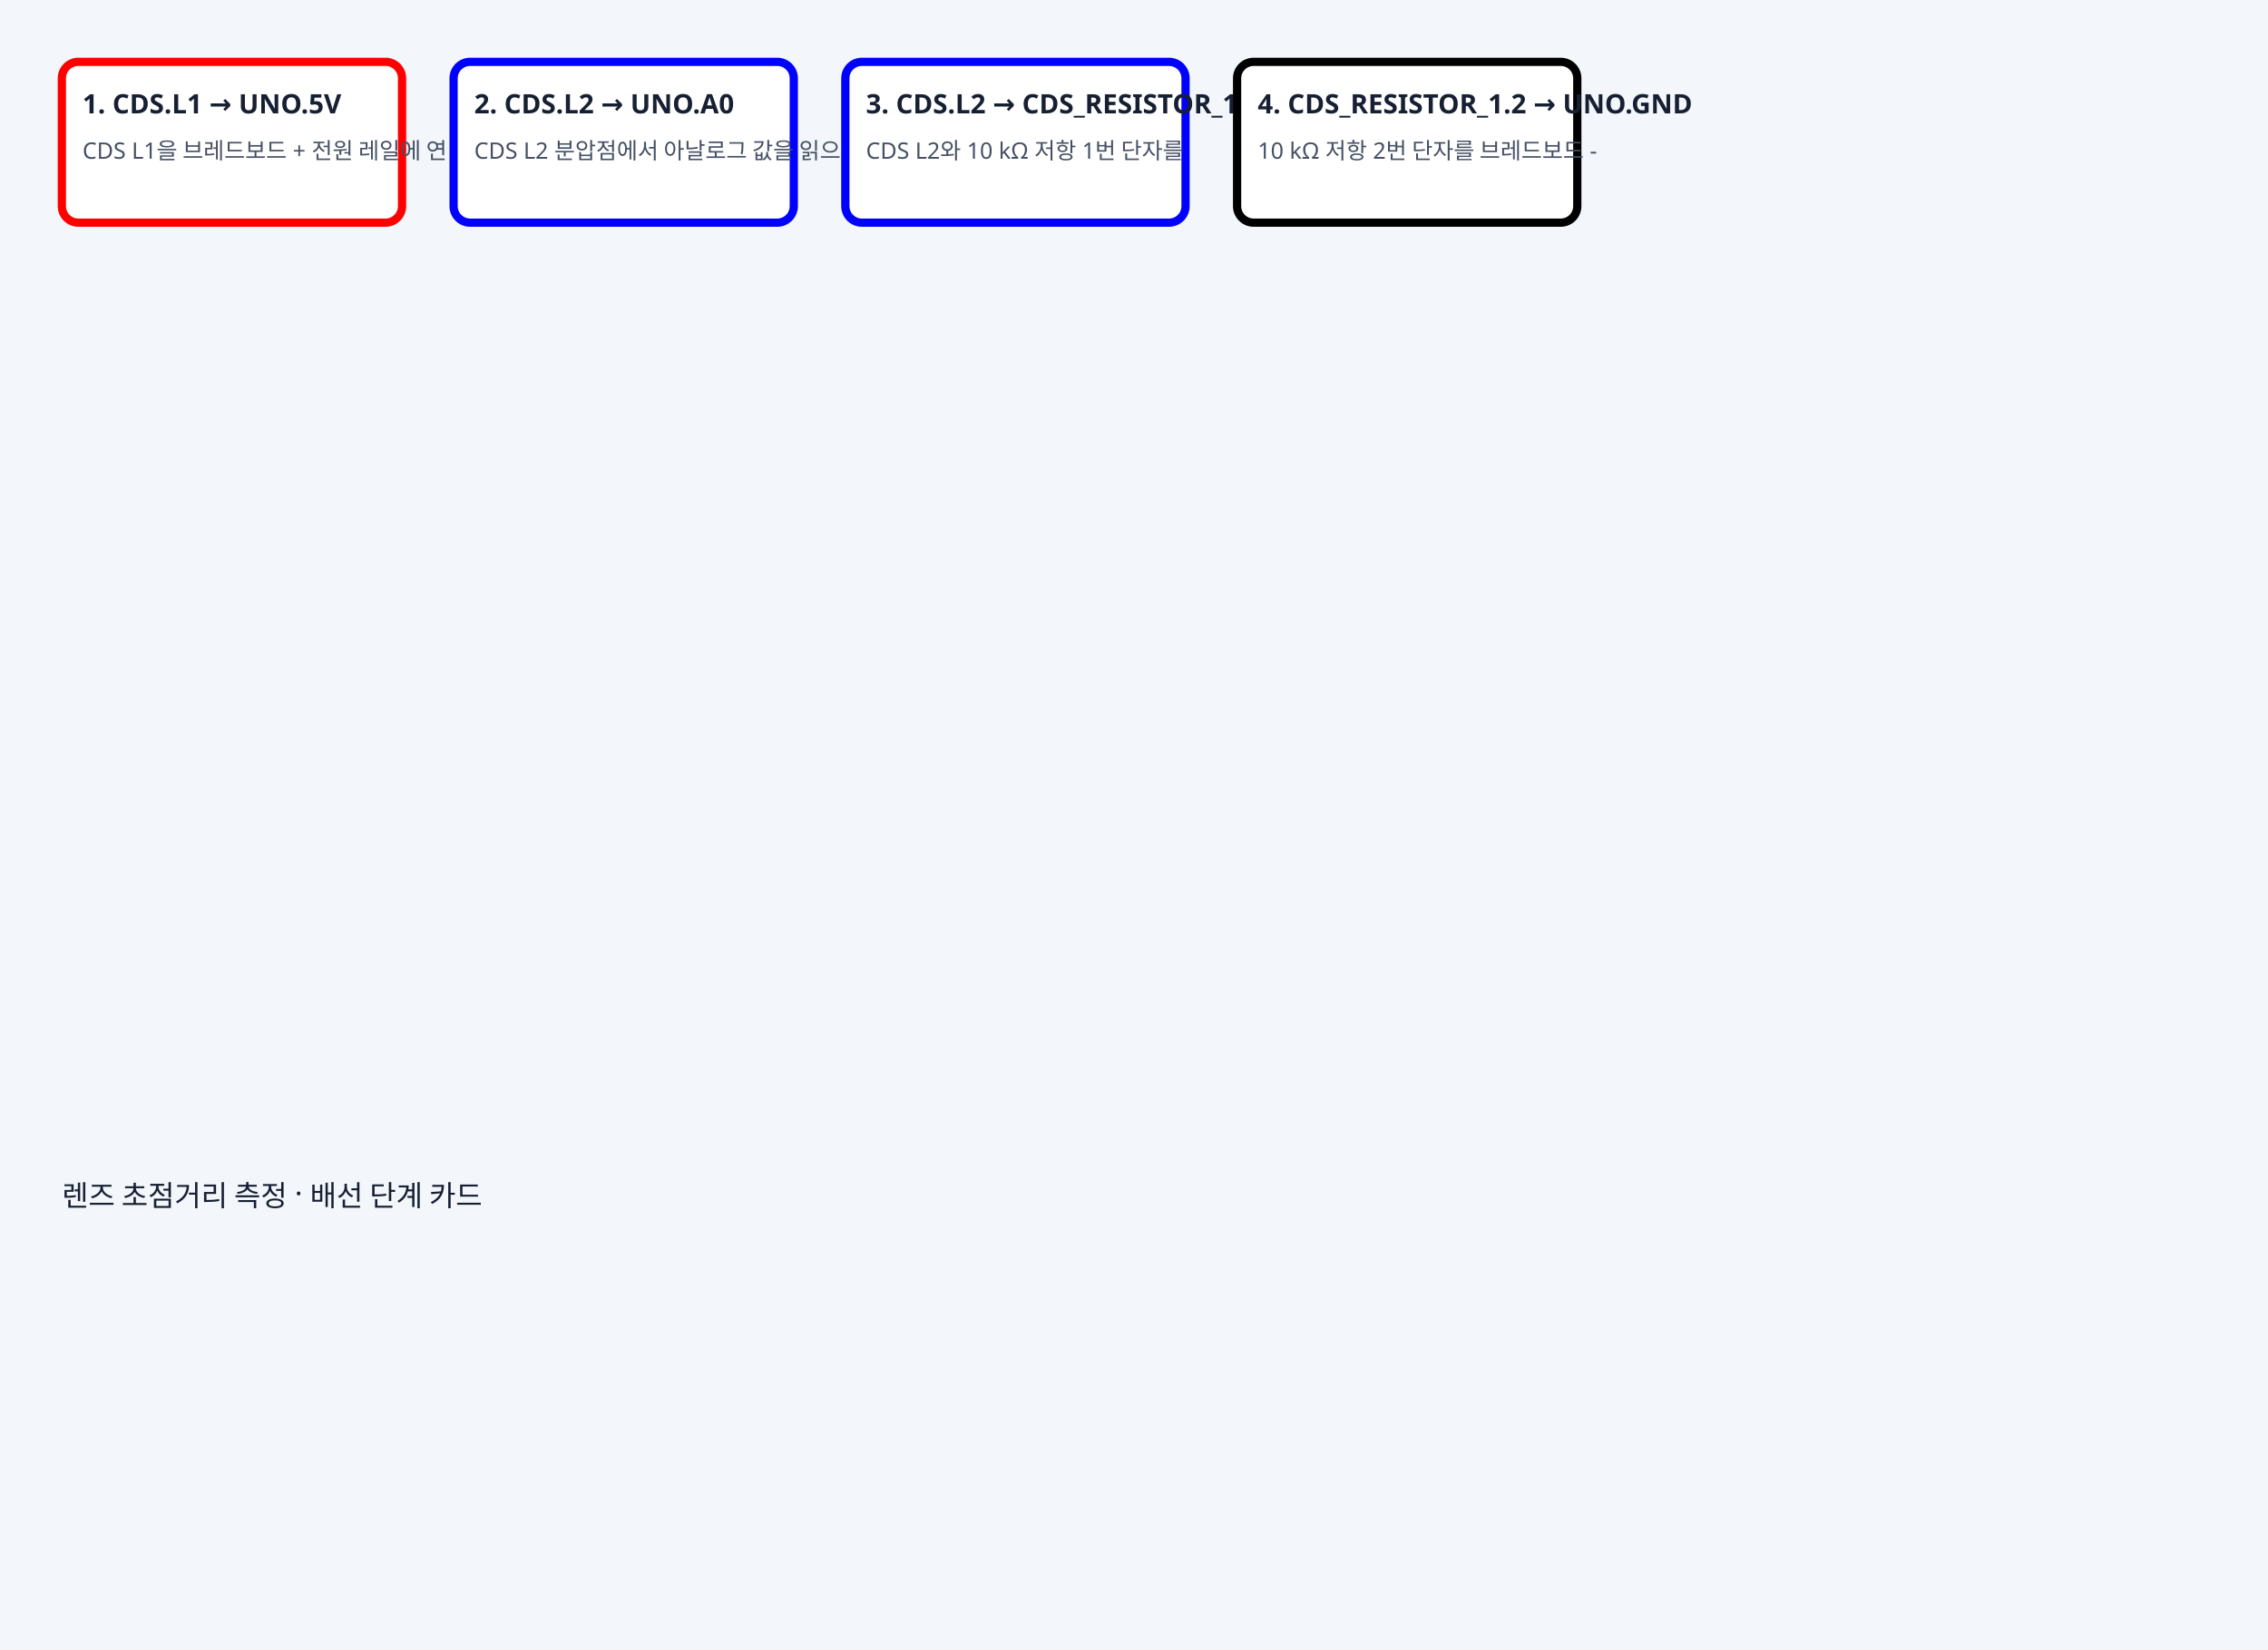
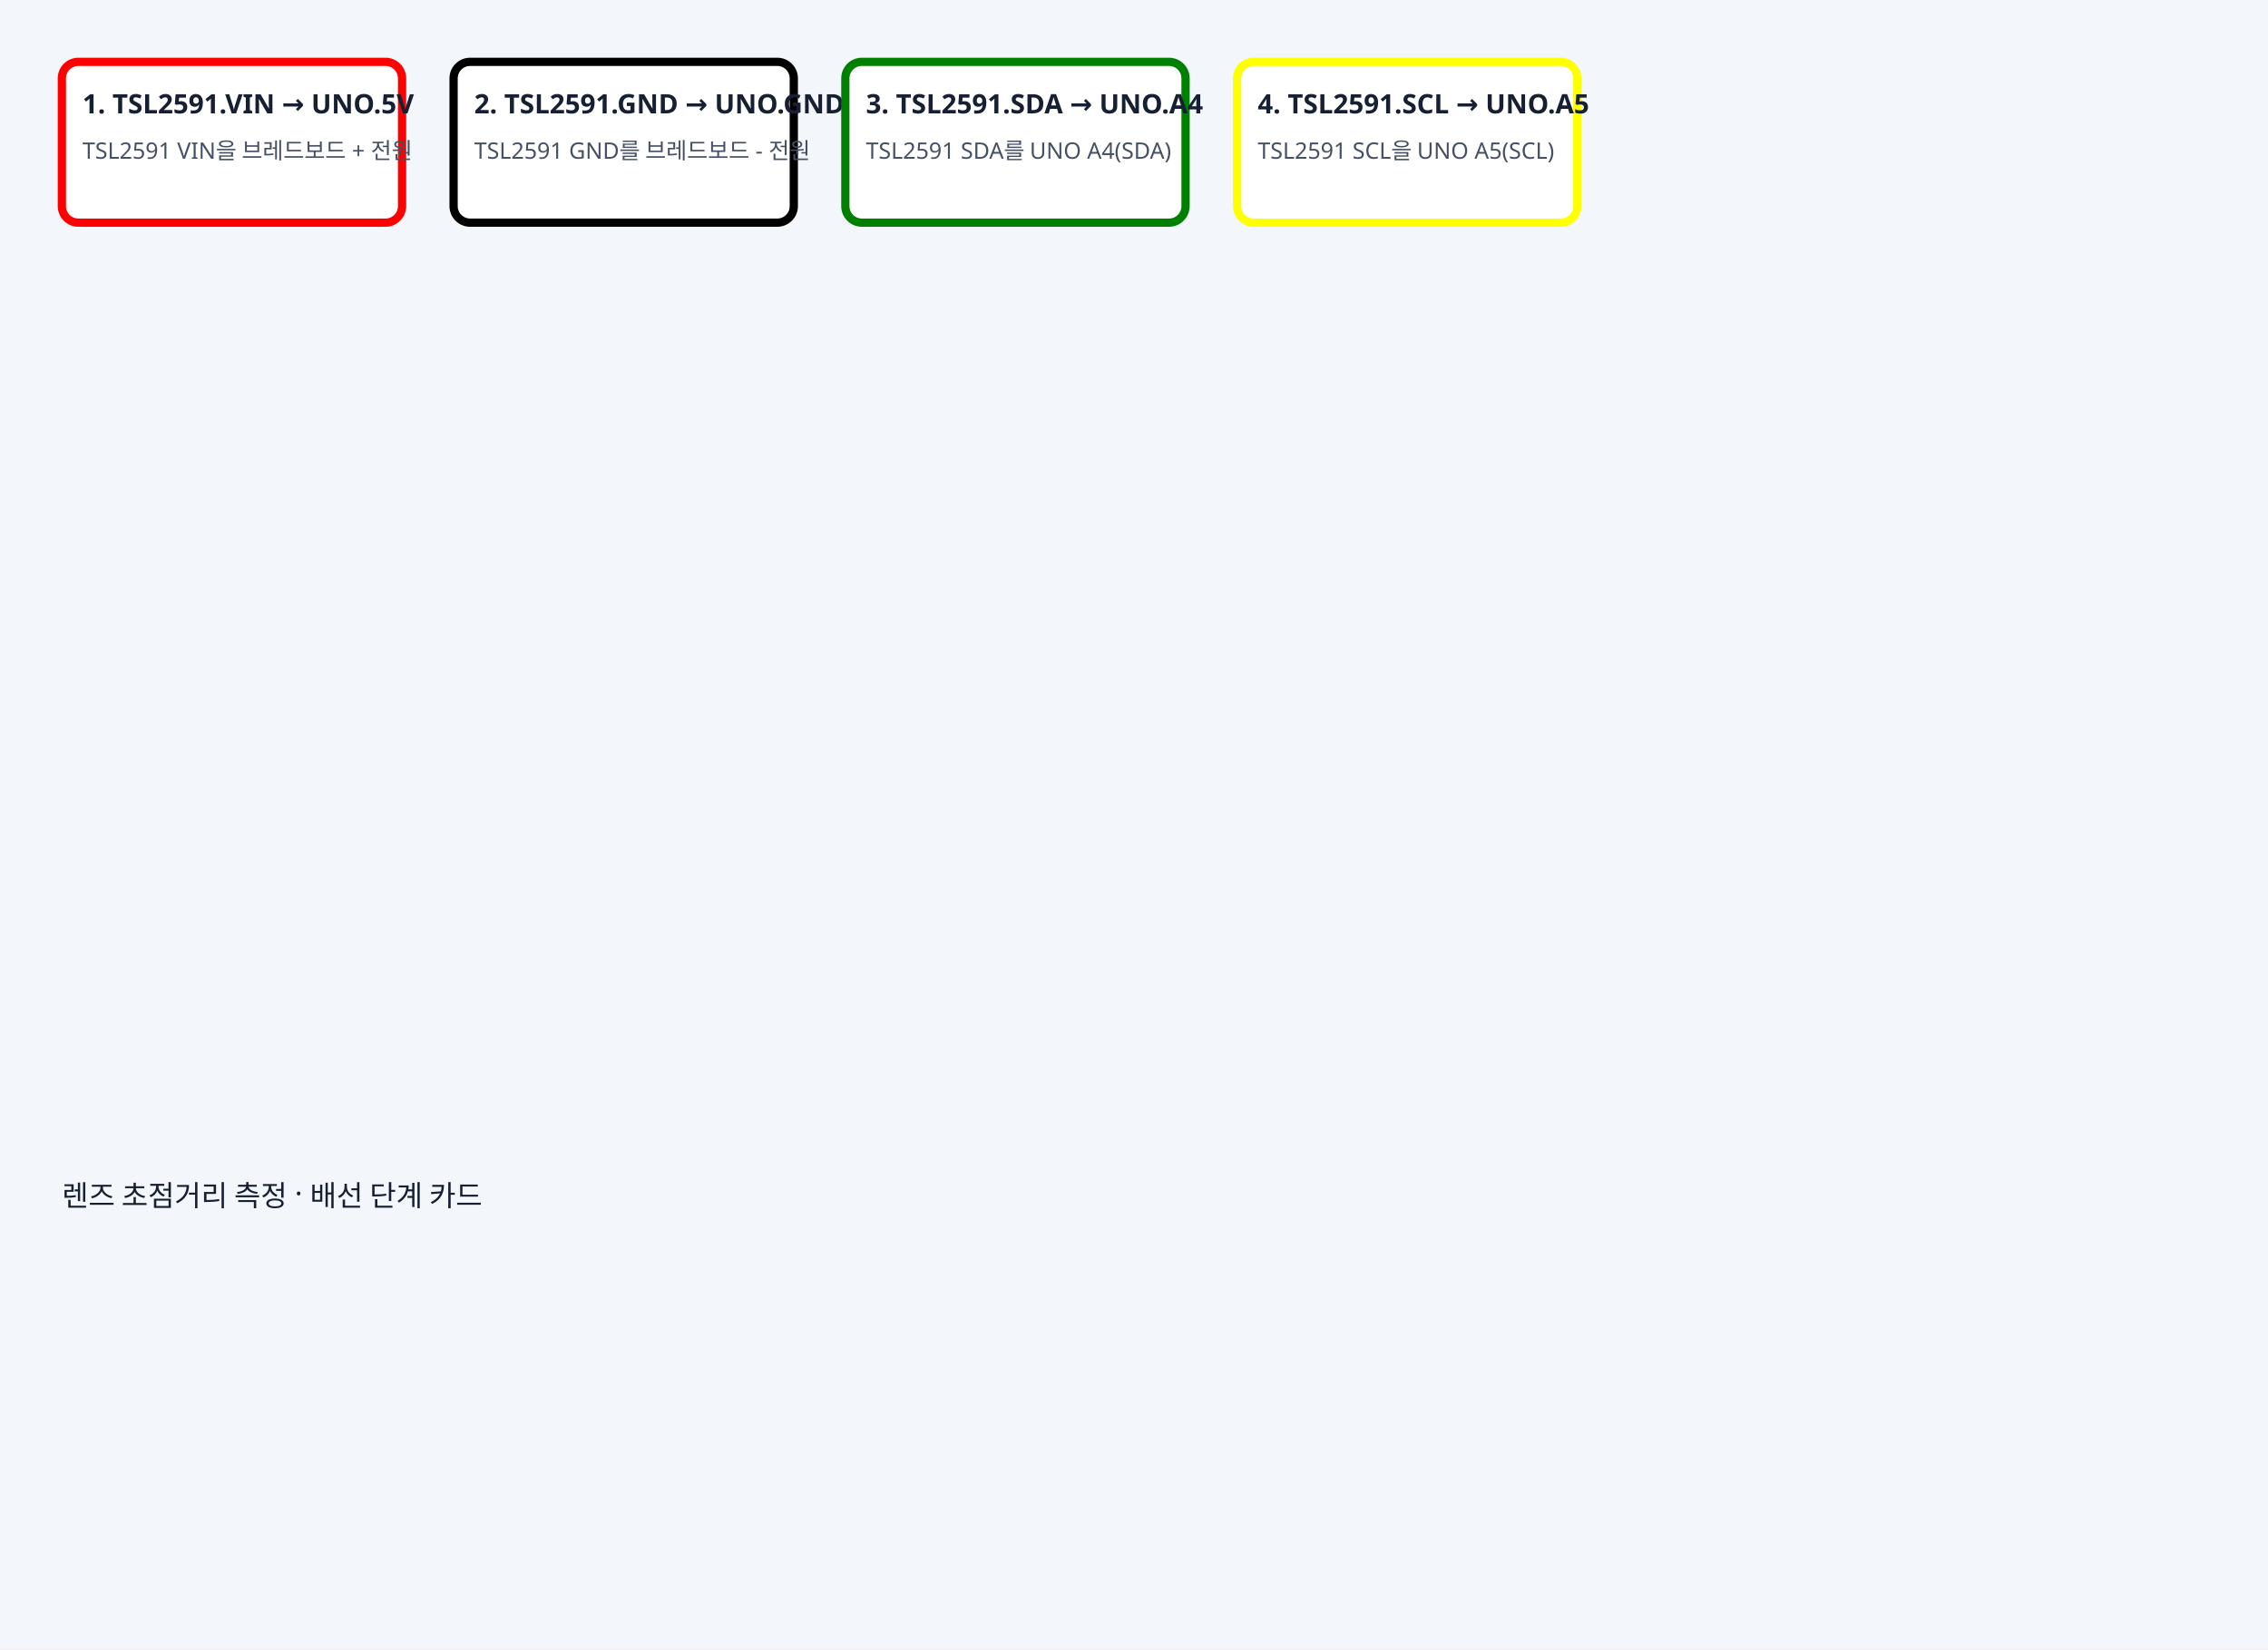
<svg xmlns="http://www.w3.org/2000/svg" width="1100" height="800" viewBox="0 0 1100 800">
  <rect width="100%" height="100%" fill="#f3f6fa" />
  <text x="30" y="585" font-family="sans-serif" font-size="14" fill="#172033">렌즈 초점거리 측정 · 배선 단계 카드</text>
  <g>
    <rect x="30" y="30" width="165" height="78" rx="8" fill="#ffffff" stroke="red" stroke-width="4" />
-     <text x="40" y="55" font-family="sans-serif" font-size="13" font-weight="700" fill="#172033">1. CDS.L1 → UNO.5V</text>
-     <text x="40" y="77" font-family="sans-serif" font-size="11" fill="#455064">CDS L1을 브레드보드 + 전원 레일에 연</text>
+     <text x="40" y="55" font-family="sans-serif" font-size="13" font-weight="700" fill="#172033">1. TSL2591.VIN → UNO.5V</text>
+     <text x="40" y="77" font-family="sans-serif" font-size="11" fill="#455064">TSL2591 VIN을 브레드보드 + 전원 </text>
  </g>
  <g>
-     <rect x="220" y="30" width="165" height="78" rx="8" fill="#ffffff" stroke="blue" stroke-width="4" />
-     <text x="230" y="55" font-family="sans-serif" font-size="13" font-weight="700" fill="#172033">2. CDS.L2 → UNO.A0</text>
-     <text x="230" y="77" font-family="sans-serif" font-size="11" fill="#455064">CDS L2 분압점에서 아날로그 값을 읽으세</text>
+     <rect x="220" y="30" width="165" height="78" rx="8" fill="#ffffff" stroke="black" stroke-width="4" />
+     <text x="230" y="55" font-family="sans-serif" font-size="13" font-weight="700" fill="#172033">2. TSL2591.GND → UNO.GND</text>
+     <text x="230" y="77" font-family="sans-serif" font-size="11" fill="#455064">TSL2591 GND를 브레드보드 - 전원 </text>
  </g>
  <g>
-     <rect x="410" y="30" width="165" height="78" rx="8" fill="#ffffff" stroke="blue" stroke-width="4" />
-     <text x="420" y="55" font-family="sans-serif" font-size="13" font-weight="700" fill="#172033">3. CDS.L2 → CDS_RESISTOR_1.1</text>
-     <text x="420" y="77" font-family="sans-serif" font-size="11" fill="#455064">CDS L2와 10 kΩ 저항 1번 단자를 </text>
+     <rect x="410" y="30" width="165" height="78" rx="8" fill="#ffffff" stroke="green" stroke-width="4" />
+     <text x="420" y="55" font-family="sans-serif" font-size="13" font-weight="700" fill="#172033">3. TSL2591.SDA → UNO.A4</text>
+     <text x="420" y="77" font-family="sans-serif" font-size="11" fill="#455064">TSL2591 SDA를 UNO A4(SDA)</text>
  </g>
  <g>
-     <rect x="600" y="30" width="165" height="78" rx="8" fill="#ffffff" stroke="black" stroke-width="4" />
-     <text x="610" y="55" font-family="sans-serif" font-size="13" font-weight="700" fill="#172033">4. CDS_RESISTOR_1.2 → UNO.GND</text>
-     <text x="610" y="77" font-family="sans-serif" font-size="11" fill="#455064">10 kΩ 저항 2번 단자를 브레드보드 - </text>
+     <rect x="600" y="30" width="165" height="78" rx="8" fill="#ffffff" stroke="yellow" stroke-width="4" />
+     <text x="610" y="55" font-family="sans-serif" font-size="13" font-weight="700" fill="#172033">4. TSL2591.SCL → UNO.A5</text>
+     <text x="610" y="77" font-family="sans-serif" font-size="11" fill="#455064">TSL2591 SCL을 UNO A5(SCL)</text>
  </g>
</svg>
